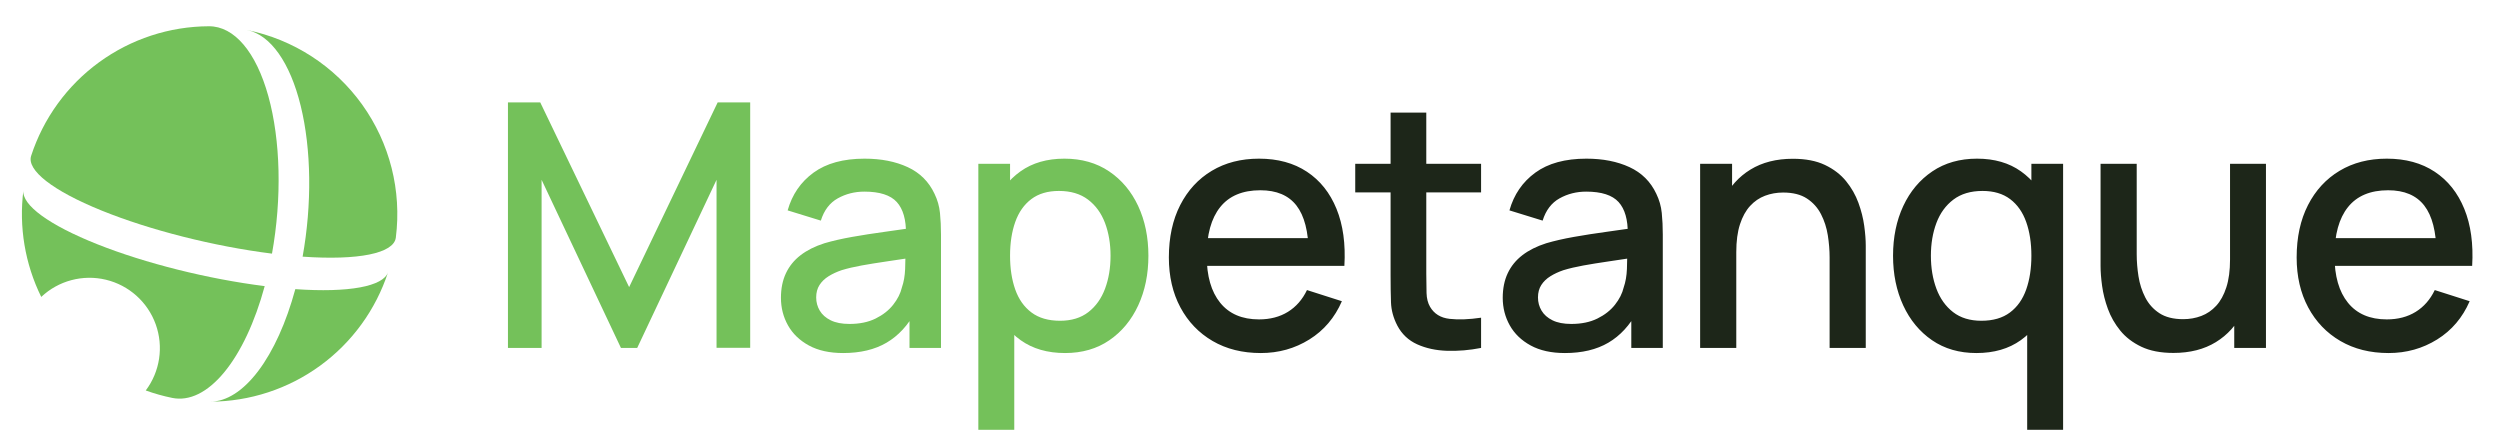
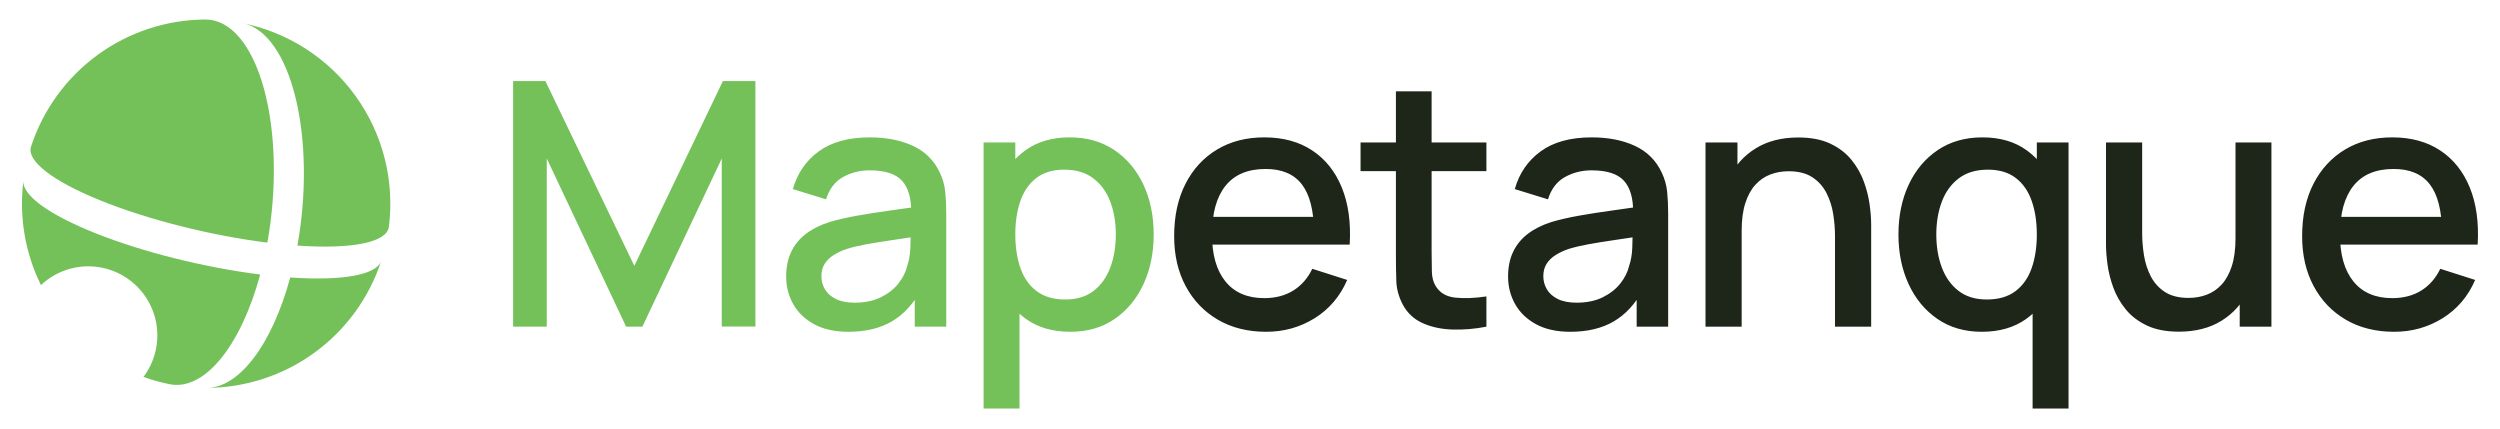
- <svg xmlns="http://www.w3.org/2000/svg" viewBox="0 -2 785 136" width="785" height="136" role="img">
+ <svg xmlns="http://www.w3.org/2000/svg" viewBox="0 0 799.7 137" width="800" height="137" role="img">
  <g transform="scale(0.04269082)">
    <g fill="#74C15A">
      <path d="M2000.57,1818.68C2073.88,1412.17 2064.00,985.80 1973.72,660.30C1883.45,334.80 1722.61,145.61 1536.74,146.29C1246.26,147.35 963.52,240.01 728.75,411.08C493.98,582.14 319.15,822.89 229.14,1099.08C194.60,1205.06 388.35,1355.99 744.92,1500.83C1101.48,1645.68 1573.18,1765.08 2000.57,1818.68Z" />
      <path d="M1946.93,2057.64C1875.09,2322.45 1770.68,2544.50 1648.57,2692.13C1526.47,2839.77 1392.90,2905.48 1266.90,2879.88C1200.70,2866.42 1135.57,2848.13 1072.04,2825.14C1176.88,2685.69 1204.43,2502.81 1145.33,2338.66C1086.22,2174.51 948.42,2051.16 778.75,2010.54C609.08,1969.92 430.36,2017.48 303.33,2137.07C183.64,1894.12 138.04,1621.34 172.22,1352.68C158.49,1460.62 361.53,1608.92 715.60,1749.56C1069.67,1890.21 1529.77,2005.32 1946.93,2057.64Z" />
      <path d="M2225.75,1840.91C2295.25,1455.55 2290.15,1051.22 2211.77,731.80C2133.39,412.38 1989.36,209.01 1816.70,173.92C2158.23,243.32 2460.88,439.31 2663.92,722.57C2866.96,1005.82 2955.36,1355.39 2911.38,1701.12C2896.71,1816.51 2636.56,1869.55 2225.75,1840.91Z" />
      <path d="M2172.12,2079.87C2105.54,2325.26 2010.88,2534.37 1899.78,2681.43C1788.68,2828.49 1666.00,2907.07 1546.86,2907.51C1837.34,2906.45 2120.08,2813.79 2354.85,2642.72C2589.62,2471.66 2764.45,2230.91 2854.46,1954.72C2820.07,2060.23 2564.00,2107.19 2172.12,2079.87Z" />
    </g>
  </g>
-   <path fill="#74C15A" d="M159.496 107.25V30.15H169.633L197.546 88.153L225.352 30.15H235.561V107.214H224.995V54.458L200.08 107.25H194.976L170.062 54.458V107.25ZM264.741 108.856Q258.352 108.856 253.997 106.483Q249.642 104.109 247.429 100.165Q245.216 96.22 245.216 91.509Q245.216 87.136 246.778 83.808Q248.339 80.479 251.373 78.141Q254.407 75.803 258.887 74.375Q262.706 73.251 267.587 72.385Q272.469 71.52 277.841 70.788Q283.213 70.056 288.513 69.271L284.48 71.556Q284.569 64.72 281.598 61.445Q278.626 58.17 271.416 58.17Q266.847 58.17 263.054 60.285Q259.262 62.4 257.745 67.272L247.322 64.06Q249.428 56.6 255.451 52.209Q261.475 47.819 271.487 47.819Q279.269 47.819 285.015 50.478Q290.762 53.137 293.439 58.848Q294.831 61.704 295.153 64.863Q295.474 68.022 295.474 71.627V107.25H285.586V94.043L287.514 95.721Q283.927 102.36 278.376 105.608Q272.826 108.856 264.741 108.856ZM266.74 99.718Q271.505 99.718 274.941 98.023Q278.376 96.327 280.455 93.695Q282.534 91.063 283.195 88.261Q284.087 85.691 284.212 82.46Q284.337 79.23 284.337 77.338L287.978 78.659Q282.713 79.462 278.367 80.096Q274.021 80.729 270.523 81.363Q267.025 81.996 264.277 82.835Q261.975 83.62 260.172 84.745Q258.37 85.869 257.326 87.493Q256.282 89.117 256.282 91.402Q256.282 93.65 257.406 95.542Q258.53 97.434 260.841 98.576Q263.153 99.718 266.74 99.718ZM334.434 108.856Q326.135 108.856 320.496 104.823Q314.856 100.789 311.974 93.874Q309.091 86.958 309.091 78.302Q309.091 69.592 311.965 62.694Q314.838 55.796 320.433 51.808Q326.028 47.819 334.22 47.819Q342.341 47.819 348.257 51.808Q354.173 55.796 357.386 62.685Q360.598 69.575 360.598 78.302Q360.598 86.976 357.404 93.891Q354.209 100.807 348.346 104.832Q342.483 108.856 334.434 108.856ZM307.199 132.95V49.425H317.158V91.009H318.479V132.95ZM332.864 98.719Q338.236 98.719 341.743 96.006Q345.25 93.293 346.981 88.662Q348.712 84.031 348.712 78.302Q348.712 72.626 346.972 68.013Q345.232 63.4 341.645 60.678Q338.057 57.956 332.507 57.956Q327.224 57.956 323.824 60.526Q320.424 63.096 318.791 67.692Q317.158 72.287 317.158 78.302Q317.158 84.281 318.782 88.894Q320.407 93.508 323.878 96.113Q327.349 98.719 332.864 98.719Z" />
-   <path fill="#1d2619" d="M395.9 108.856Q387.244 108.856 380.757 105.073Q374.269 101.289 370.646 94.525Q367.023 87.761 367.023 78.837Q367.023 69.36 370.584 62.4Q374.144 55.44 380.507 51.629Q386.869 47.819 395.329 47.819Q404.163 47.819 410.374 51.924Q416.585 56.028 419.664 63.578Q422.742 71.127 422.136 81.479H410.927V77.409Q410.82 67.362 407.099 62.552Q403.378 57.742 395.757 57.742Q387.369 57.742 383.14 63.034Q378.91 68.325 378.91 78.338Q378.91 87.85 383.14 93.07Q387.369 98.291 395.329 98.291Q400.576 98.291 404.413 95.917Q408.25 93.543 410.392 89.081L421.35 92.58Q417.995 100.325 411.142 104.591Q404.288 108.856 395.9 108.856ZM375.269 81.479V72.769H416.532V81.479ZM465.058 107.25Q459.615 108.321 454.368 108.151Q449.121 107.982 444.998 106.117Q440.875 104.252 438.751 100.218Q436.895 96.631 436.77 92.928Q436.645 89.224 436.645 84.513V33.363H447.854V83.941Q447.854 87.439 447.934 90.009Q448.014 92.579 449.031 94.328Q450.959 97.648 455.171 98.121Q459.383 98.594 465.058 97.755ZM425.544 58.42V49.425H465.058V58.42ZM491.383 108.856Q484.993 108.856 480.639 106.483Q476.284 104.109 474.071 100.165Q471.858 96.22 471.858 91.509Q471.858 87.136 473.42 83.808Q474.981 80.479 478.015 78.141Q481.049 75.803 485.529 74.375Q489.348 73.251 494.229 72.385Q499.11 71.52 504.483 70.788Q509.855 70.056 515.155 69.271L511.122 71.556Q511.211 64.72 508.239 61.445Q505.268 58.17 498.058 58.17Q493.489 58.17 489.696 60.285Q485.904 62.4 484.387 67.272L473.964 64.06Q476.07 56.6 482.093 52.209Q488.117 47.819 498.129 47.819Q505.91 47.819 511.657 50.478Q517.404 53.137 520.081 58.848Q521.473 61.704 521.795 64.863Q522.116 68.022 522.116 71.627V107.25H512.228V94.043L514.156 95.721Q510.568 102.36 505.018 105.608Q499.468 108.856 491.383 108.856ZM493.382 99.718Q498.147 99.718 501.582 98.023Q505.018 96.327 507.097 93.695Q509.176 91.063 509.837 88.261Q510.729 85.691 510.854 82.46Q510.979 79.23 510.979 77.338L514.62 78.659Q509.355 79.462 505.009 80.096Q500.663 80.729 497.165 81.363Q493.667 81.996 490.919 82.835Q488.617 83.62 486.814 84.745Q485.011 85.869 483.967 87.493Q482.923 89.117 482.923 91.402Q482.923 93.65 484.048 95.542Q485.172 97.434 487.483 98.576Q489.794 99.718 493.382 99.718ZM574.497 107.25V78.837Q574.497 75.446 573.935 71.886Q573.373 68.325 571.802 65.265Q570.232 62.204 567.367 60.33Q564.503 58.456 559.898 58.456Q556.882 58.456 554.214 59.464Q551.546 60.473 549.529 62.668Q547.513 64.863 546.352 68.432Q545.192 72.002 545.192 77.16L538.232 74.554Q538.232 66.683 541.177 60.66Q544.121 54.636 549.645 51.245Q555.169 47.854 562.968 47.854Q568.965 47.854 573.043 49.8Q577.121 51.745 579.664 54.877Q582.208 58.01 583.546 61.686Q584.885 65.363 585.366 68.905Q585.848 72.448 585.848 75.125V107.25ZM533.841 107.25V49.425H543.872V66.13H545.192V107.25ZM620.579 108.856Q612.53 108.856 606.667 104.832Q600.804 100.807 597.609 93.891Q594.415 86.976 594.415 78.302Q594.415 69.575 597.627 62.685Q600.84 55.796 606.756 51.808Q612.673 47.819 620.793 47.819Q628.985 47.819 634.58 51.808Q640.175 55.796 643.049 62.694Q645.922 69.592 645.922 78.302Q645.922 86.958 643.04 93.874Q640.157 100.789 634.518 104.823Q628.878 108.856 620.579 108.856ZM622.149 98.719Q627.664 98.719 631.135 96.113Q634.607 93.508 636.231 88.894Q637.855 84.281 637.855 78.302Q637.855 72.287 636.222 67.692Q634.589 63.096 631.189 60.526Q627.789 57.956 622.506 57.956Q616.956 57.956 613.36 60.678Q609.764 63.4 608.032 68.013Q606.301 72.626 606.301 78.302Q606.301 84.031 608.032 88.662Q609.764 93.293 613.271 96.006Q616.777 98.719 622.149 98.719ZM636.534 132.95V91.009H637.855V49.425H647.814V132.95ZM682.455 108.821Q676.458 108.821 672.38 106.875Q668.302 104.93 665.759 101.798Q663.216 98.665 661.877 94.989Q660.539 91.312 660.057 87.77Q659.575 84.227 659.575 81.55V49.425H670.926V77.838Q670.926 81.211 671.488 84.78Q672.05 88.35 673.621 91.41Q675.191 94.471 678.056 96.345Q680.92 98.219 685.525 98.219Q688.541 98.219 691.209 97.211Q693.877 96.202 695.894 94.007Q697.911 91.812 699.071 88.225Q700.231 84.638 700.231 79.515L707.191 82.121Q707.191 89.992 704.247 96.015Q701.302 102.039 695.778 105.43Q690.254 108.821 682.455 108.821ZM701.552 107.25V90.545H700.231V49.425H711.511V107.25ZM750.025 108.856Q741.369 108.856 734.881 105.073Q728.394 101.289 724.771 94.525Q721.148 87.761 721.148 78.837Q721.148 69.36 724.708 62.4Q728.269 55.44 734.632 51.629Q740.994 47.819 749.454 47.819Q758.288 47.819 764.499 51.924Q770.71 56.028 773.788 63.578Q776.867 71.127 776.26 81.479H765.052V77.409Q764.945 67.362 761.224 62.552Q757.503 57.742 749.882 57.742Q741.494 57.742 737.264 63.034Q733.034 68.325 733.034 78.338Q733.034 87.85 737.264 93.07Q741.494 98.291 749.454 98.291Q754.701 98.291 758.538 95.917Q762.375 93.543 764.517 89.081L775.475 92.58Q772.12 100.325 765.266 104.591Q758.413 108.856 750.025 108.856ZM729.393 81.479V72.769H770.656V81.479Z" />
+   <g transform="translate(1.478 -4.784) scale(1.01928)">
+     <path fill="#74C15A" d="M159.496 107.25V30.15H169.633L197.546 88.153L225.352 30.15H235.561V107.214H224.995V54.458L200.08 107.25H194.976L170.062 54.458V107.25ZM264.741 108.856Q258.352 108.856 253.997 106.483Q249.642 104.109 247.429 100.165Q245.216 96.22 245.216 91.509Q245.216 87.136 246.778 83.808Q248.339 80.479 251.373 78.141Q254.407 75.803 258.887 74.375Q262.706 73.251 267.587 72.385Q272.469 71.52 277.841 70.788Q283.213 70.056 288.513 69.271L284.48 71.556Q284.569 64.72 281.598 61.445Q278.626 58.17 271.416 58.17Q266.847 58.17 263.054 60.285Q259.262 62.4 257.745 67.272L247.322 64.06Q249.428 56.6 255.451 52.209Q261.475 47.819 271.487 47.819Q279.269 47.819 285.015 50.478Q290.762 53.137 293.439 58.848Q294.831 61.704 295.153 64.863Q295.474 68.022 295.474 71.627V107.25H285.586V94.043L287.514 95.721Q283.927 102.36 278.376 105.608Q272.826 108.856 264.741 108.856ZM266.74 99.718Q271.505 99.718 274.941 98.023Q278.376 96.327 280.455 93.695Q282.534 91.063 283.195 88.261Q284.087 85.691 284.212 82.46Q284.337 79.23 284.337 77.338L287.978 78.659Q282.713 79.462 278.367 80.096Q274.021 80.729 270.523 81.363Q267.025 81.996 264.277 82.835Q261.975 83.62 260.172 84.745Q258.37 85.869 257.326 87.493Q256.282 89.117 256.282 91.402Q256.282 93.65 257.406 95.542Q258.53 97.434 260.841 98.576Q263.153 99.718 266.74 99.718ZM334.434 108.856Q326.135 108.856 320.496 104.823Q314.856 100.789 311.974 93.874Q309.091 86.958 309.091 78.302Q309.091 69.592 311.965 62.694Q314.838 55.796 320.433 51.808Q326.028 47.819 334.22 47.819Q342.341 47.819 348.257 51.808Q354.173 55.796 357.386 62.685Q360.598 69.575 360.598 78.302Q360.598 86.976 357.404 93.891Q354.209 100.807 348.346 104.832Q342.483 108.856 334.434 108.856ZM307.199 132.95V49.425H317.158V91.009H318.479V132.95ZM332.864 98.719Q338.236 98.719 341.743 96.006Q345.25 93.293 346.981 88.662Q348.712 84.031 348.712 78.302Q348.712 72.626 346.972 68.013Q345.232 63.4 341.645 60.678Q338.057 57.956 332.507 57.956Q327.224 57.956 323.824 60.526Q320.424 63.096 318.791 67.692Q317.158 72.287 317.158 78.302Q317.158 84.281 318.782 88.894Q320.407 93.508 323.878 96.113Q327.349 98.719 332.864 98.719Z" />
+     <path fill="#1d2619" d="M395.9 108.856Q387.244 108.856 380.757 105.073Q374.269 101.289 370.646 94.525Q367.023 87.761 367.023 78.837Q367.023 69.36 370.584 62.4Q374.144 55.44 380.507 51.629Q386.869 47.819 395.329 47.819Q404.163 47.819 410.374 51.924Q416.585 56.028 419.664 63.578Q422.742 71.127 422.136 81.479H410.927V77.409Q410.82 67.362 407.099 62.552Q403.378 57.742 395.757 57.742Q387.369 57.742 383.14 63.034Q378.91 68.325 378.91 78.338Q378.91 87.85 383.14 93.07Q387.369 98.291 395.329 98.291Q400.576 98.291 404.413 95.917Q408.25 93.543 410.392 89.081L421.35 92.58Q417.995 100.325 411.142 104.591Q404.288 108.856 395.9 108.856ZM375.269 81.479V72.769H416.532V81.479ZM465.058 107.25Q459.615 108.321 454.368 108.151Q449.121 107.982 444.998 106.117Q440.875 104.252 438.751 100.218Q436.895 96.631 436.77 92.928Q436.645 89.224 436.645 84.513V33.363H447.854V83.941Q447.854 87.439 447.934 90.009Q448.014 92.579 449.031 94.328Q450.959 97.648 455.171 98.121Q459.383 98.594 465.058 97.755ZM425.544 58.42V49.425H465.058V58.42ZM491.383 108.856Q484.993 108.856 480.639 106.483Q476.284 104.109 474.071 100.165Q471.858 96.22 471.858 91.509Q471.858 87.136 473.42 83.808Q474.981 80.479 478.015 78.141Q481.049 75.803 485.529 74.375Q489.348 73.251 494.229 72.385Q499.11 71.52 504.483 70.788Q509.855 70.056 515.155 69.271L511.122 71.556Q511.211 64.72 508.239 61.445Q505.268 58.17 498.058 58.17Q493.489 58.17 489.696 60.285Q485.904 62.4 484.387 67.272L473.964 64.06Q476.07 56.6 482.093 52.209Q488.117 47.819 498.129 47.819Q505.91 47.819 511.657 50.478Q517.404 53.137 520.081 58.848Q521.473 61.704 521.795 64.863Q522.116 68.022 522.116 71.627V107.25H512.228V94.043L514.156 95.721Q510.568 102.36 505.018 105.608Q499.468 108.856 491.383 108.856ZM493.382 99.718Q498.147 99.718 501.582 98.023Q505.018 96.327 507.097 93.695Q509.176 91.063 509.837 88.261Q510.729 85.691 510.854 82.46Q510.979 79.23 510.979 77.338L514.62 78.659Q509.355 79.462 505.009 80.096Q500.663 80.729 497.165 81.363Q493.667 81.996 490.919 82.835Q488.617 83.62 486.814 84.745Q485.011 85.869 483.967 87.493Q482.923 89.117 482.923 91.402Q482.923 93.65 484.048 95.542Q485.172 97.434 487.483 98.576Q489.794 99.718 493.382 99.718ZM574.497 107.25V78.837Q574.497 75.446 573.935 71.886Q573.373 68.325 571.802 65.265Q570.232 62.204 567.367 60.33Q564.503 58.456 559.898 58.456Q556.882 58.456 554.214 59.464Q551.546 60.473 549.529 62.668Q547.513 64.863 546.352 68.432Q545.192 72.002 545.192 77.16L538.232 74.554Q538.232 66.683 541.177 60.66Q544.121 54.636 549.645 51.245Q555.169 47.854 562.968 47.854Q568.965 47.854 573.043 49.8Q577.121 51.745 579.664 54.877Q582.208 58.01 583.546 61.686Q584.885 65.363 585.366 68.905Q585.848 72.448 585.848 75.125V107.25ZM533.841 107.25V49.425H543.872V66.13H545.192V107.25ZM620.579 108.856Q612.53 108.856 606.667 104.832Q600.804 100.807 597.609 93.891Q594.415 86.976 594.415 78.302Q594.415 69.575 597.627 62.685Q600.84 55.796 606.756 51.808Q612.673 47.819 620.793 47.819Q628.985 47.819 634.58 51.808Q640.175 55.796 643.049 62.694Q645.922 69.592 645.922 78.302Q645.922 86.958 643.04 93.874Q640.157 100.789 634.518 104.823Q628.878 108.856 620.579 108.856ZM622.149 98.719Q627.664 98.719 631.135 96.113Q634.607 93.508 636.231 88.894Q637.855 84.281 637.855 78.302Q637.855 72.287 636.222 67.692Q634.589 63.096 631.189 60.526Q627.789 57.956 622.506 57.956Q616.956 57.956 613.36 60.678Q609.764 63.4 608.032 68.013Q606.301 72.626 606.301 78.302Q606.301 84.031 608.032 88.662Q609.764 93.293 613.271 96.006Q616.777 98.719 622.149 98.719ZM636.534 132.95V91.009H637.855V49.425H647.814V132.95ZM682.455 108.821Q676.458 108.821 672.38 106.875Q668.302 104.93 665.759 101.798Q663.216 98.665 661.877 94.989Q660.539 91.312 660.057 87.77Q659.575 84.227 659.575 81.55V49.425H670.926V77.838Q670.926 81.211 671.488 84.78Q672.05 88.35 673.621 91.41Q675.191 94.471 678.056 96.345Q680.92 98.219 685.525 98.219Q688.541 98.219 691.209 97.211Q693.877 96.202 695.894 94.007Q697.911 91.812 699.071 88.225Q700.231 84.638 700.231 79.515L707.191 82.121Q707.191 89.992 704.247 96.015Q701.302 102.039 695.778 105.43Q690.254 108.821 682.455 108.821ZM701.552 107.25V90.545H700.231V49.425H711.511V107.25ZM750.025 108.856Q741.369 108.856 734.881 105.073Q728.394 101.289 724.771 94.525Q721.148 87.761 721.148 78.837Q721.148 69.36 724.708 62.4Q728.269 55.44 734.632 51.629Q740.994 47.819 749.454 47.819Q758.288 47.819 764.499 51.924Q770.71 56.028 773.788 63.578Q776.867 71.127 776.26 81.479H765.052V77.409Q764.945 67.362 761.224 62.552Q757.503 57.742 749.882 57.742Q741.494 57.742 737.264 63.034Q733.034 68.325 733.034 78.338Q733.034 87.85 737.264 93.07Q741.494 98.291 749.454 98.291Q754.701 98.291 758.538 95.917Q762.375 93.543 764.517 89.081L775.475 92.58Q772.12 100.325 765.266 104.591Q758.413 108.856 750.025 108.856ZM729.393 81.479V72.769H770.656V81.479Z" />
+   </g>
</svg>
